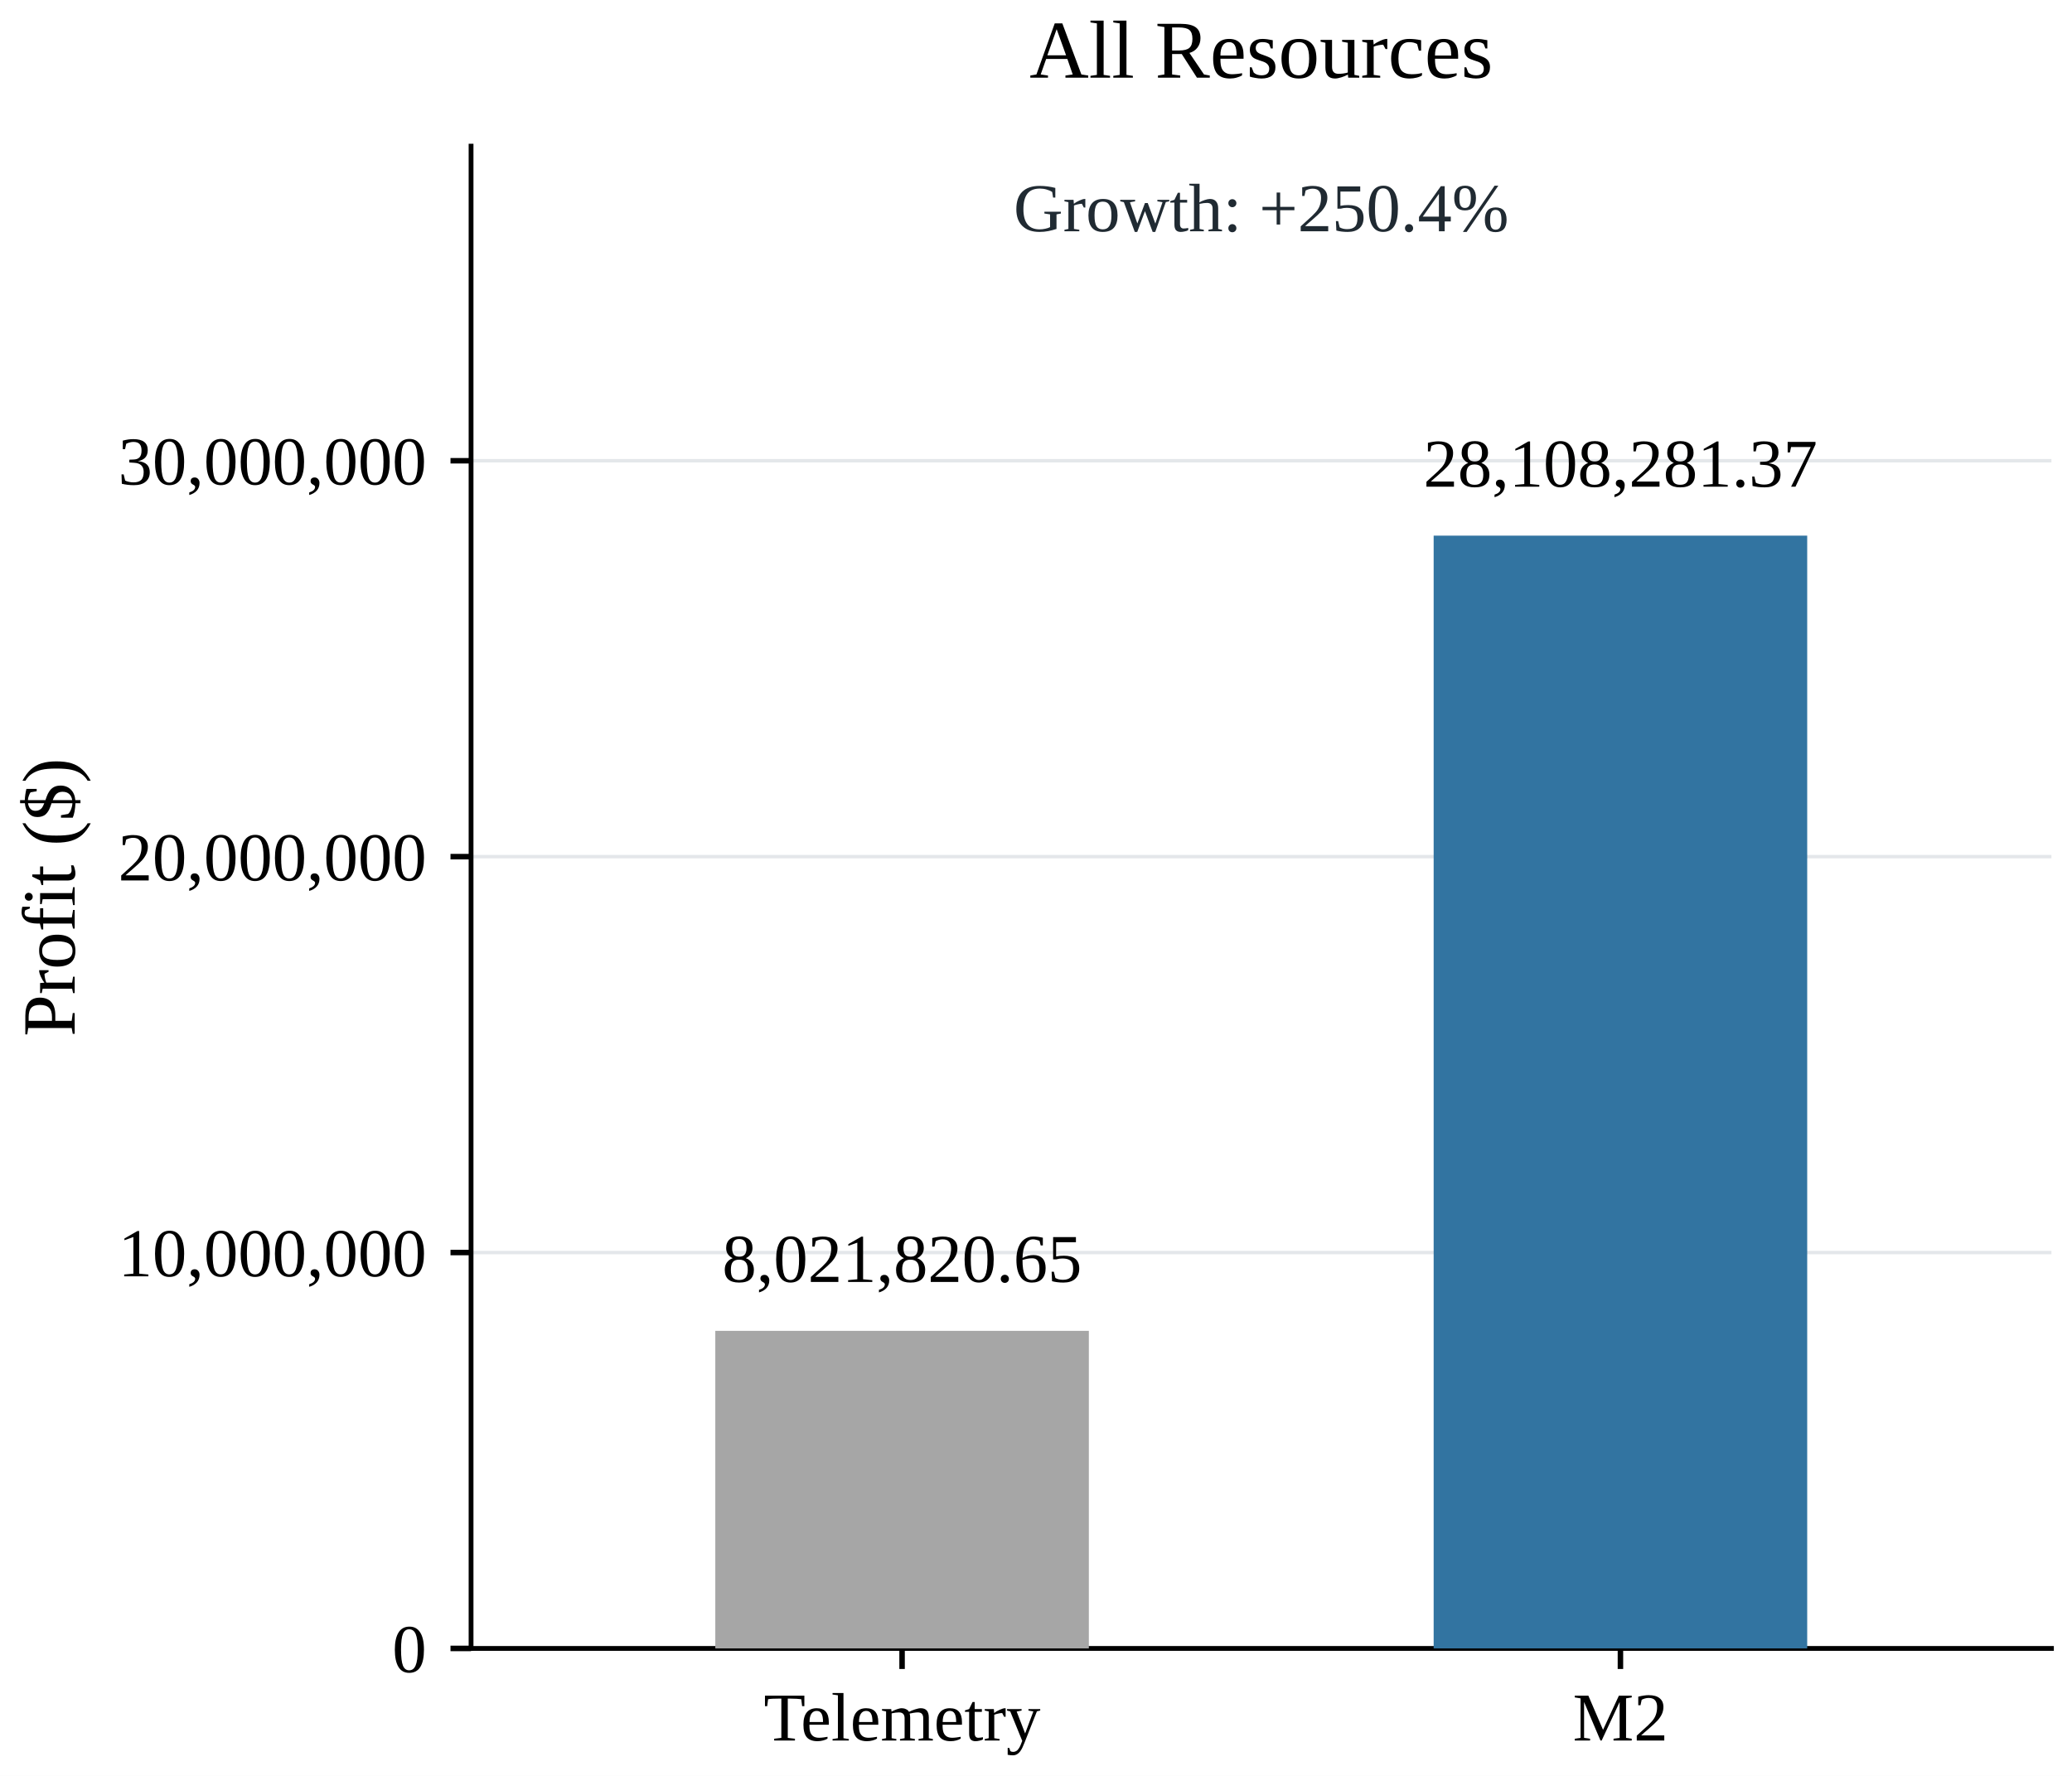
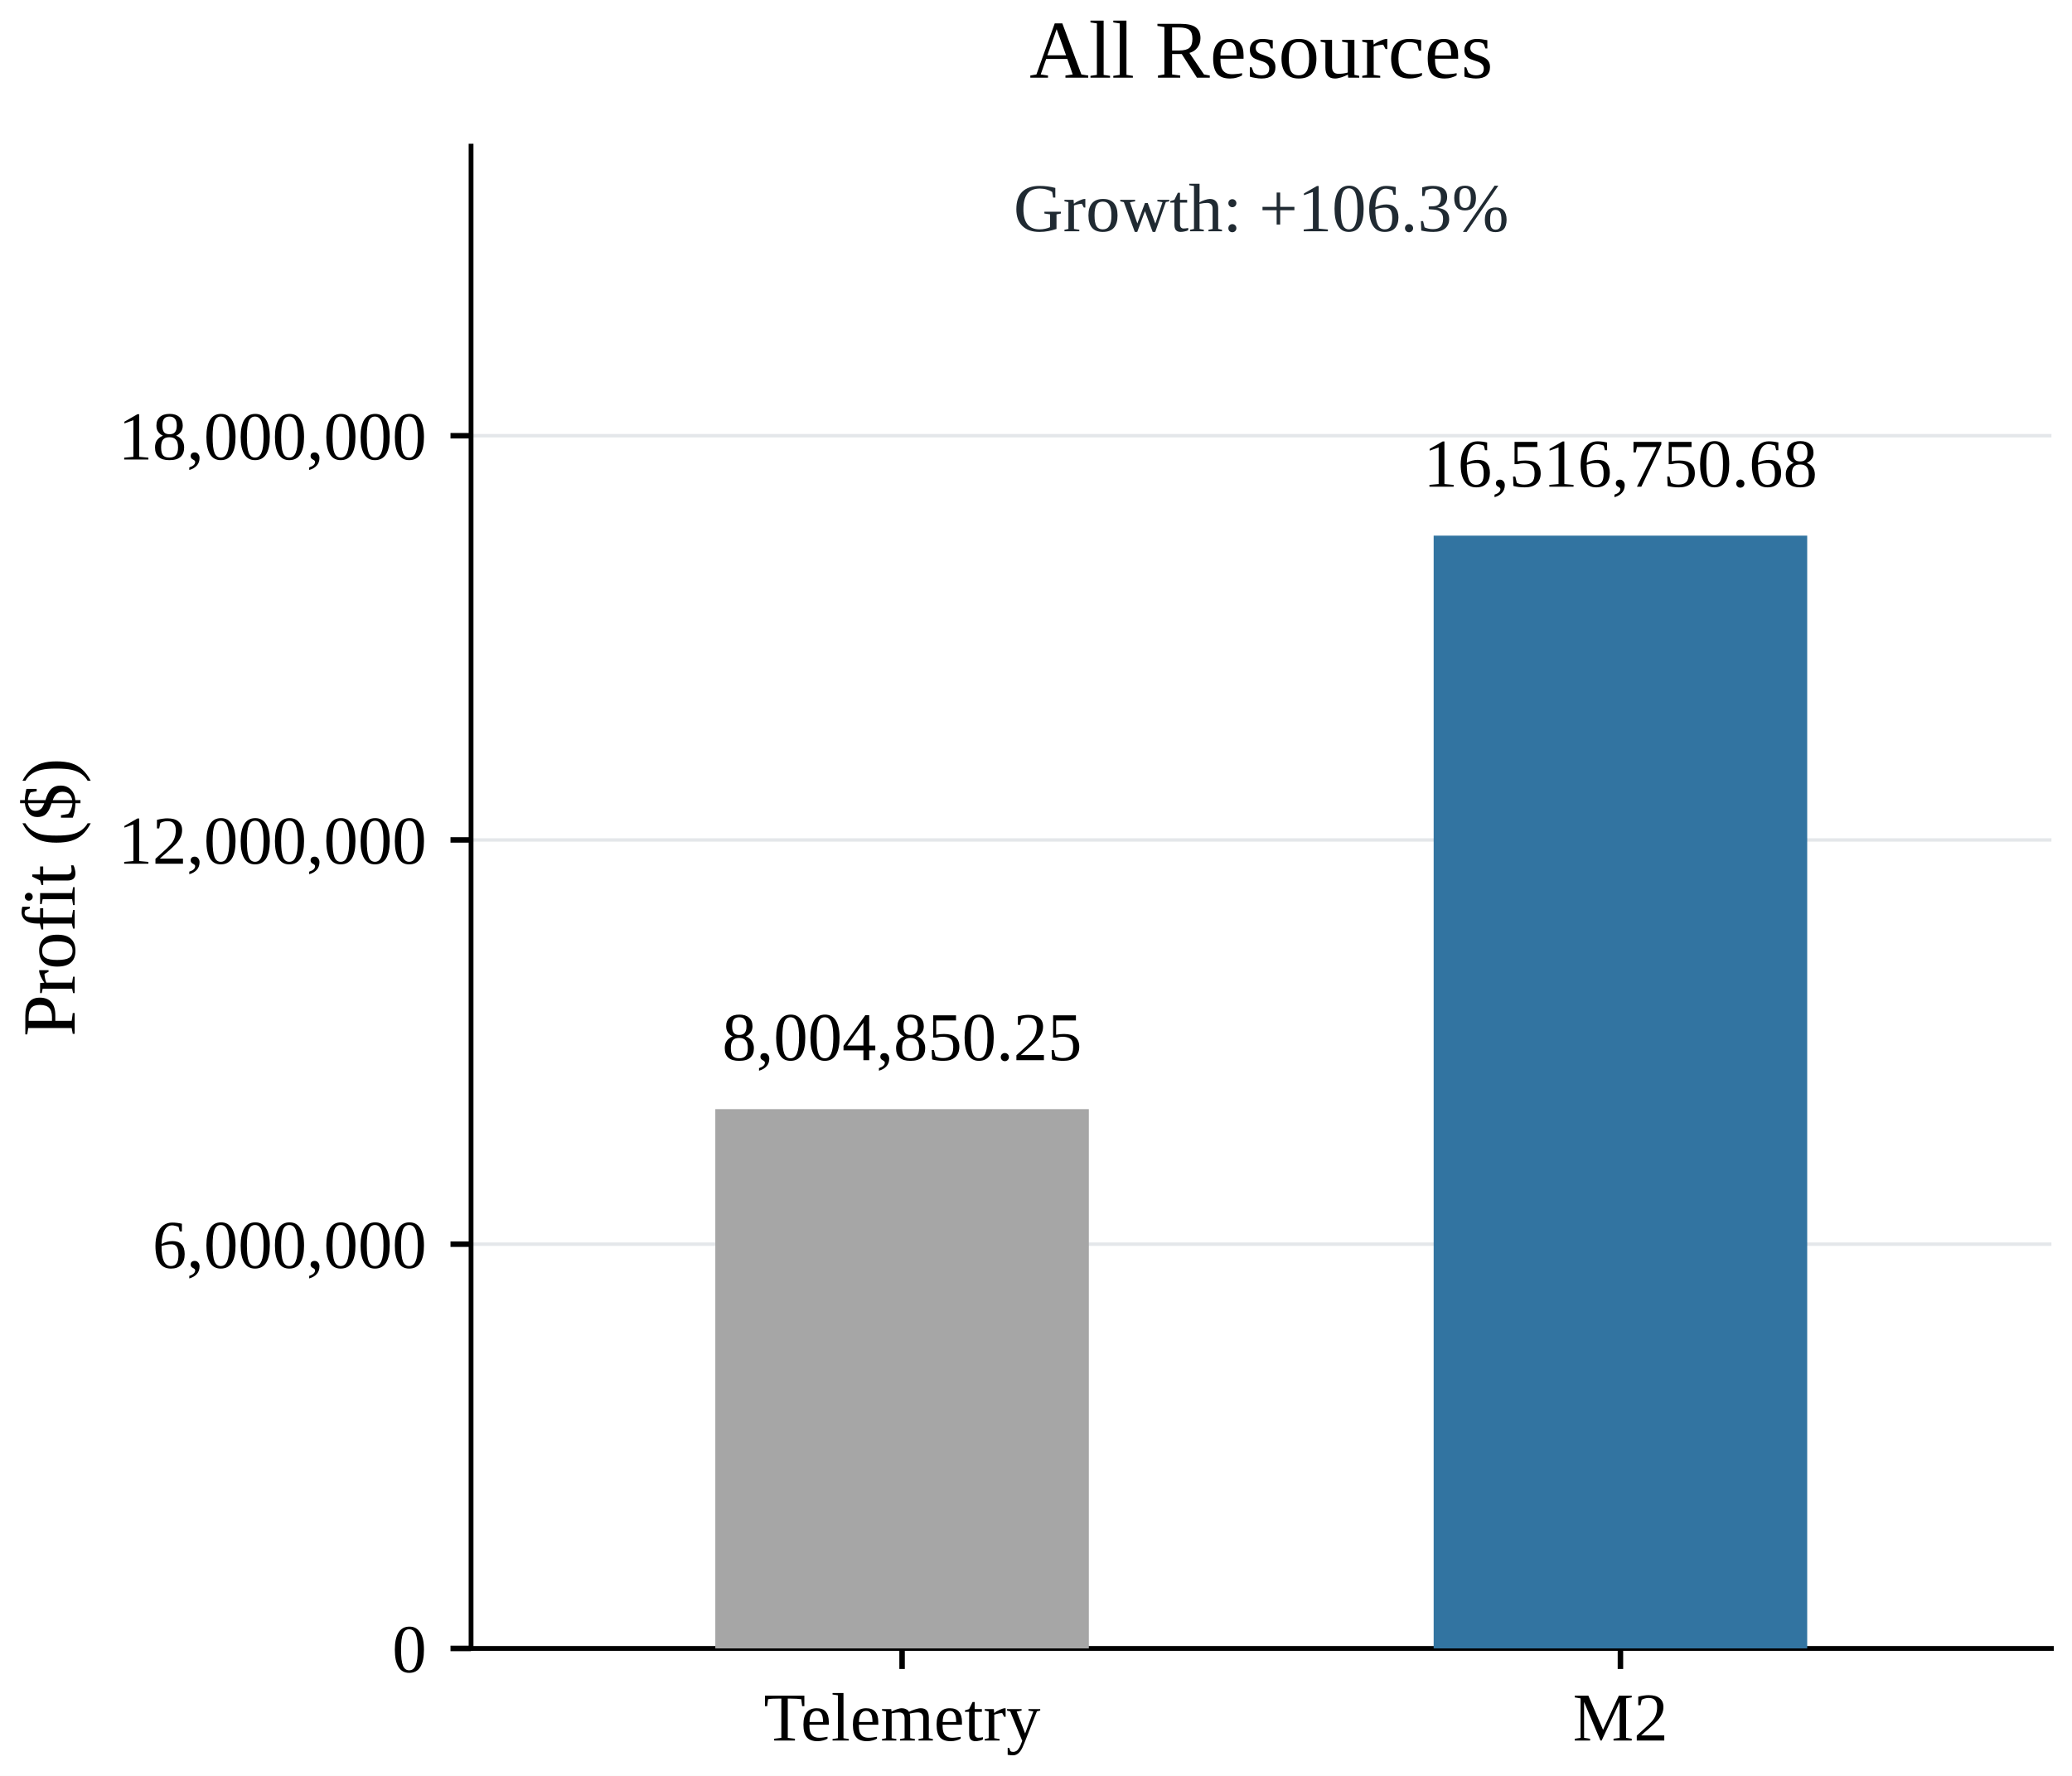
<svg xmlns="http://www.w3.org/2000/svg" xmlns:xlink="http://www.w3.org/1999/xlink" width="302.4pt" height="259.2pt" viewBox="0 0 302.4 259.2" version="1.1">
  <defs>
    <style type="text/css">*{stroke-linejoin: round; stroke-linecap: butt}</style>
  </defs>
  <g id="figure_1">
    <g id="patch_1">
      <path d="M 0 259.2  L 302.4 259.2  L 302.4 0  L 0 0  z " style="fill: #ffffff" />
    </g>
    <g id="axes_1">
      <g id="patch_2">
        <path d="M 68.749 240.598  L 299.4 240.598  L 299.4 21.333  L 68.749 21.333  z " style="fill: #ffffff" />
      </g>
      <g id="matplotlib.axis_1">
        <g id="xtick_1">
          <g id="line2d_1">
            <defs>
-               <path id="m93f41733e1" d="M 0 0  L 0 3  " style="stroke: #000000; stroke-width: 0.8" />
+               <path id="m7c1b1a5475" d="M 0 0  L 0 3  " style="stroke: #000000; stroke-width: 0.8" />
            </defs>
            <g>
-               <use xlink:href="#m93f41733e1" x="131.654" y="240.598" style="stroke: #000000; stroke-width: 0.8" />
+               <use xlink:href="#m7c1b1a5475" x="131.654" y="240.598" style="stroke: #000000; stroke-width: 0.8" />
            </g>
          </g>
          <g id="text_1">
            <text style="font: 10px 'Times New Roman'; text-anchor: middle" x="131.654" y="254.042" transform="rotate(-0 131.6539 254.0419)">Telemetry</text>
          </g>
        </g>
        <g id="xtick_2">
          <g id="line2d_2">
            <g>
-               <use xlink:href="#m93f41733e1" x="236.495" y="240.598" style="stroke: #000000; stroke-width: 0.8" />
+               <use xlink:href="#m7c1b1a5475" x="236.495" y="240.598" style="stroke: #000000; stroke-width: 0.8" />
            </g>
          </g>
          <g id="text_2">
            <text style="font: 10px 'Times New Roman'; text-anchor: middle" x="236.495" y="254.042" transform="rotate(-0 236.495 254.0419)">M2</text>
          </g>
        </g>
      </g>
      <g id="matplotlib.axis_2">
        <g id="ytick_1">
          <g id="line2d_3">
-             <path d="M 68.749 240.598  L 299.4 240.598  " clip-path="url(#p6d26b6eaa2)" style="fill: none; stroke: #e4e7ea; stroke-width: 0.5; stroke-linecap: square" />
+             <path d="M 68.749 240.598  L 299.4 240.598  " clip-path="url(#p115b0e52ce)" style="fill: none; stroke: #e4e7ea; stroke-width: 0.5; stroke-linecap: square" />
          </g>
          <g id="line2d_4">
            <defs>
-               <path id="mb218e9ef20" d="M 0 0  L -3 0  " style="stroke: #000000; stroke-width: 0.8" />
+               <path id="m1a9b4220f2" d="M 0 0  L -3 0  " style="stroke: #000000; stroke-width: 0.8" />
            </defs>
            <g>
-               <use xlink:href="#mb218e9ef20" x="68.749" y="240.598" style="stroke: #000000; stroke-width: 0.8" />
+               <use xlink:href="#m1a9b4220f2" x="68.749" y="240.598" style="stroke: #000000; stroke-width: 0.8" />
            </g>
          </g>
          <g id="text_3">
            <text style="font: 10px 'Times New Roman'; text-anchor: end" x="62.249" y="244.07" transform="rotate(-0 62.24915 244.0701)">0</text>
          </g>
        </g>
        <g id="ytick_2">
          <g id="line2d_5">
-             <path d="M 68.749 182.815  L 299.4 182.815  " clip-path="url(#p6d26b6eaa2)" style="fill: none; stroke: #e4e7ea; stroke-width: 0.5; stroke-linecap: square" />
+             <path d="M 68.749 181.597  L 299.4 181.597  " clip-path="url(#p115b0e52ce)" style="fill: none; stroke: #e4e7ea; stroke-width: 0.5; stroke-linecap: square" />
          </g>
          <g id="line2d_6">
            <g>
-               <use xlink:href="#mb218e9ef20" x="68.749" y="182.815" style="stroke: #000000; stroke-width: 0.8" />
+               <use xlink:href="#m1a9b4220f2" x="68.749" y="181.597" style="stroke: #000000; stroke-width: 0.8" />
            </g>
          </g>
          <g id="text_4">
-             <text style="font: 10px 'Times New Roman'; text-anchor: end" x="62.249" y="186.287" transform="rotate(-0 62.24915 186.2868)">10,000,000</text>
+             <text style="font: 10px 'Times New Roman'; text-anchor: end" x="62.249" y="185.069" transform="rotate(-0 62.24915 185.0686)">6,000,000</text>
          </g>
        </g>
        <g id="ytick_3">
          <g id="line2d_7">
-             <path d="M 68.749 125.032  L 299.4 125.032  " clip-path="url(#p6d26b6eaa2)" style="fill: none; stroke: #e4e7ea; stroke-width: 0.5; stroke-linecap: square" />
+             <path d="M 68.749 122.595  L 299.4 122.595  " clip-path="url(#p115b0e52ce)" style="fill: none; stroke: #e4e7ea; stroke-width: 0.5; stroke-linecap: square" />
          </g>
          <g id="line2d_8">
            <g>
-               <use xlink:href="#mb218e9ef20" x="68.749" y="125.032" style="stroke: #000000; stroke-width: 0.8" />
+               <use xlink:href="#m1a9b4220f2" x="68.749" y="122.595" style="stroke: #000000; stroke-width: 0.8" />
            </g>
          </g>
          <g id="text_5">
-             <text style="font: 10px 'Times New Roman'; text-anchor: end" x="62.249" y="128.504" transform="rotate(-0 62.24915 128.5035)">20,000,000</text>
+             <text style="font: 10px 'Times New Roman'; text-anchor: end" x="62.249" y="126.067" transform="rotate(-0 62.24915 126.0671)">12,000,000</text>
          </g>
        </g>
        <g id="ytick_4">
          <g id="line2d_9">
-             <path d="M 68.749 67.248  L 299.4 67.248  " clip-path="url(#p6d26b6eaa2)" style="fill: none; stroke: #e4e7ea; stroke-width: 0.5; stroke-linecap: square" />
+             <path d="M 68.749 63.594  L 299.4 63.594  " clip-path="url(#p115b0e52ce)" style="fill: none; stroke: #e4e7ea; stroke-width: 0.5; stroke-linecap: square" />
          </g>
          <g id="line2d_10">
            <g>
-               <use xlink:href="#mb218e9ef20" x="68.749" y="67.248" style="stroke: #000000; stroke-width: 0.8" />
+               <use xlink:href="#m1a9b4220f2" x="68.749" y="63.594" style="stroke: #000000; stroke-width: 0.8" />
            </g>
          </g>
          <g id="text_6">
-             <text style="font: 10px 'Times New Roman'; text-anchor: end" x="62.249" y="70.72" transform="rotate(-0 62.24915 70.72025)">30,000,000</text>
+             <text style="font: 10px 'Times New Roman'; text-anchor: end" x="62.249" y="67.066" transform="rotate(-0 62.24915 67.06556)">18,000,000</text>
          </g>
        </g>
        <g id="text_7">
          <text style="font: 11px 'Times New Roman'; text-anchor: middle" x="10.896" y="130.965" transform="rotate(-90 10.89618 130.9655)">Profit ($)</text>
        </g>
      </g>
      <g id="patch_3">
        <path d="M 68.749 240.598  L 68.749 21.333  " style="fill: none; stroke: #000000; stroke-width: 0.7; stroke-linejoin: miter; stroke-linecap: square" />
      </g>
      <g id="patch_4">
        <path d="M 68.749 240.598  L 299.4 240.598  " style="fill: none; stroke: #000000; stroke-width: 0.7; stroke-linejoin: miter; stroke-linecap: square" />
      </g>
      <g id="patch_5">
-         <path d="M 104.395 240.598  L 158.913 240.598  L 158.913 194.245  L 104.395 194.245  z " clip-path="url(#p6d26b6eaa2)" style="fill: #a6a6a6" />
+         <path d="M 104.395 240.598  L 158.913 240.598  L 158.913 161.882  L 104.395 161.882  z " clip-path="url(#p115b0e52ce)" style="fill: #a6a6a6" />
      </g>
      <g id="patch_6">
-         <path d="M 209.236 240.598  L 263.754 240.598  L 263.754 78.179  L 209.236 78.179  z " clip-path="url(#p6d26b6eaa2)" style="fill: #3274a1" />
+         <path d="M 209.236 240.598  L 263.754 240.598  L 263.754 78.179  L 209.236 78.179  z " clip-path="url(#p115b0e52ce)" style="fill: #3274a1" />
      </g>
      <g id="text_8">
-         <text style="font: 10px 'Times New Roman'; text-anchor: middle" x="131.654" y="187.106" transform="rotate(-0 131.6539 187.1064)">8,021,820.65</text>
+         <text style="font: 10px 'Times New Roman'; text-anchor: middle" x="131.654" y="154.743" transform="rotate(-0 131.6539 154.7428)">8,004,850.25</text>
      </g>
      <g id="text_9">
-         <text style="font: 10px 'Times New Roman'; text-anchor: middle" x="236.495" y="71.04" transform="rotate(-0 236.495 71.04028)">28,108,281.37</text>
+         <text style="font: 10px 'Times New Roman'; text-anchor: middle" x="236.495" y="71.04" transform="rotate(-0 236.495 71.04028)">16,516,750.68</text>
      </g>
      <g id="text_10">
-         <text style="fill: #202a32; font: 10px 'Times New Roman'; text-anchor: middle" x="184.074" y="33.758" transform="rotate(-0 184.0745 33.75813)">Growth: +250.4%</text>
+         <text style="fill: #202a32; font: 10px 'Times New Roman'; text-anchor: middle" x="184.074" y="33.758" transform="rotate(-0 184.0745 33.75813)">Growth: +106.3%</text>
      </g>
      <g id="text_11">
        <text style="font: 12px 'Times New Roman'; text-anchor: middle" x="184.074" y="11.333" transform="rotate(-0 184.0745 11.33274)">All Resources</text>
      </g>
    </g>
  </g>
  <defs>
-     <clipPath id="p6d26b6eaa2">
+     <clipPath id="p115b0e52ce">
      <rect x="68.749" y="21.333" width="230.651" height="219.265" />
    </clipPath>
  </defs>
</svg>
